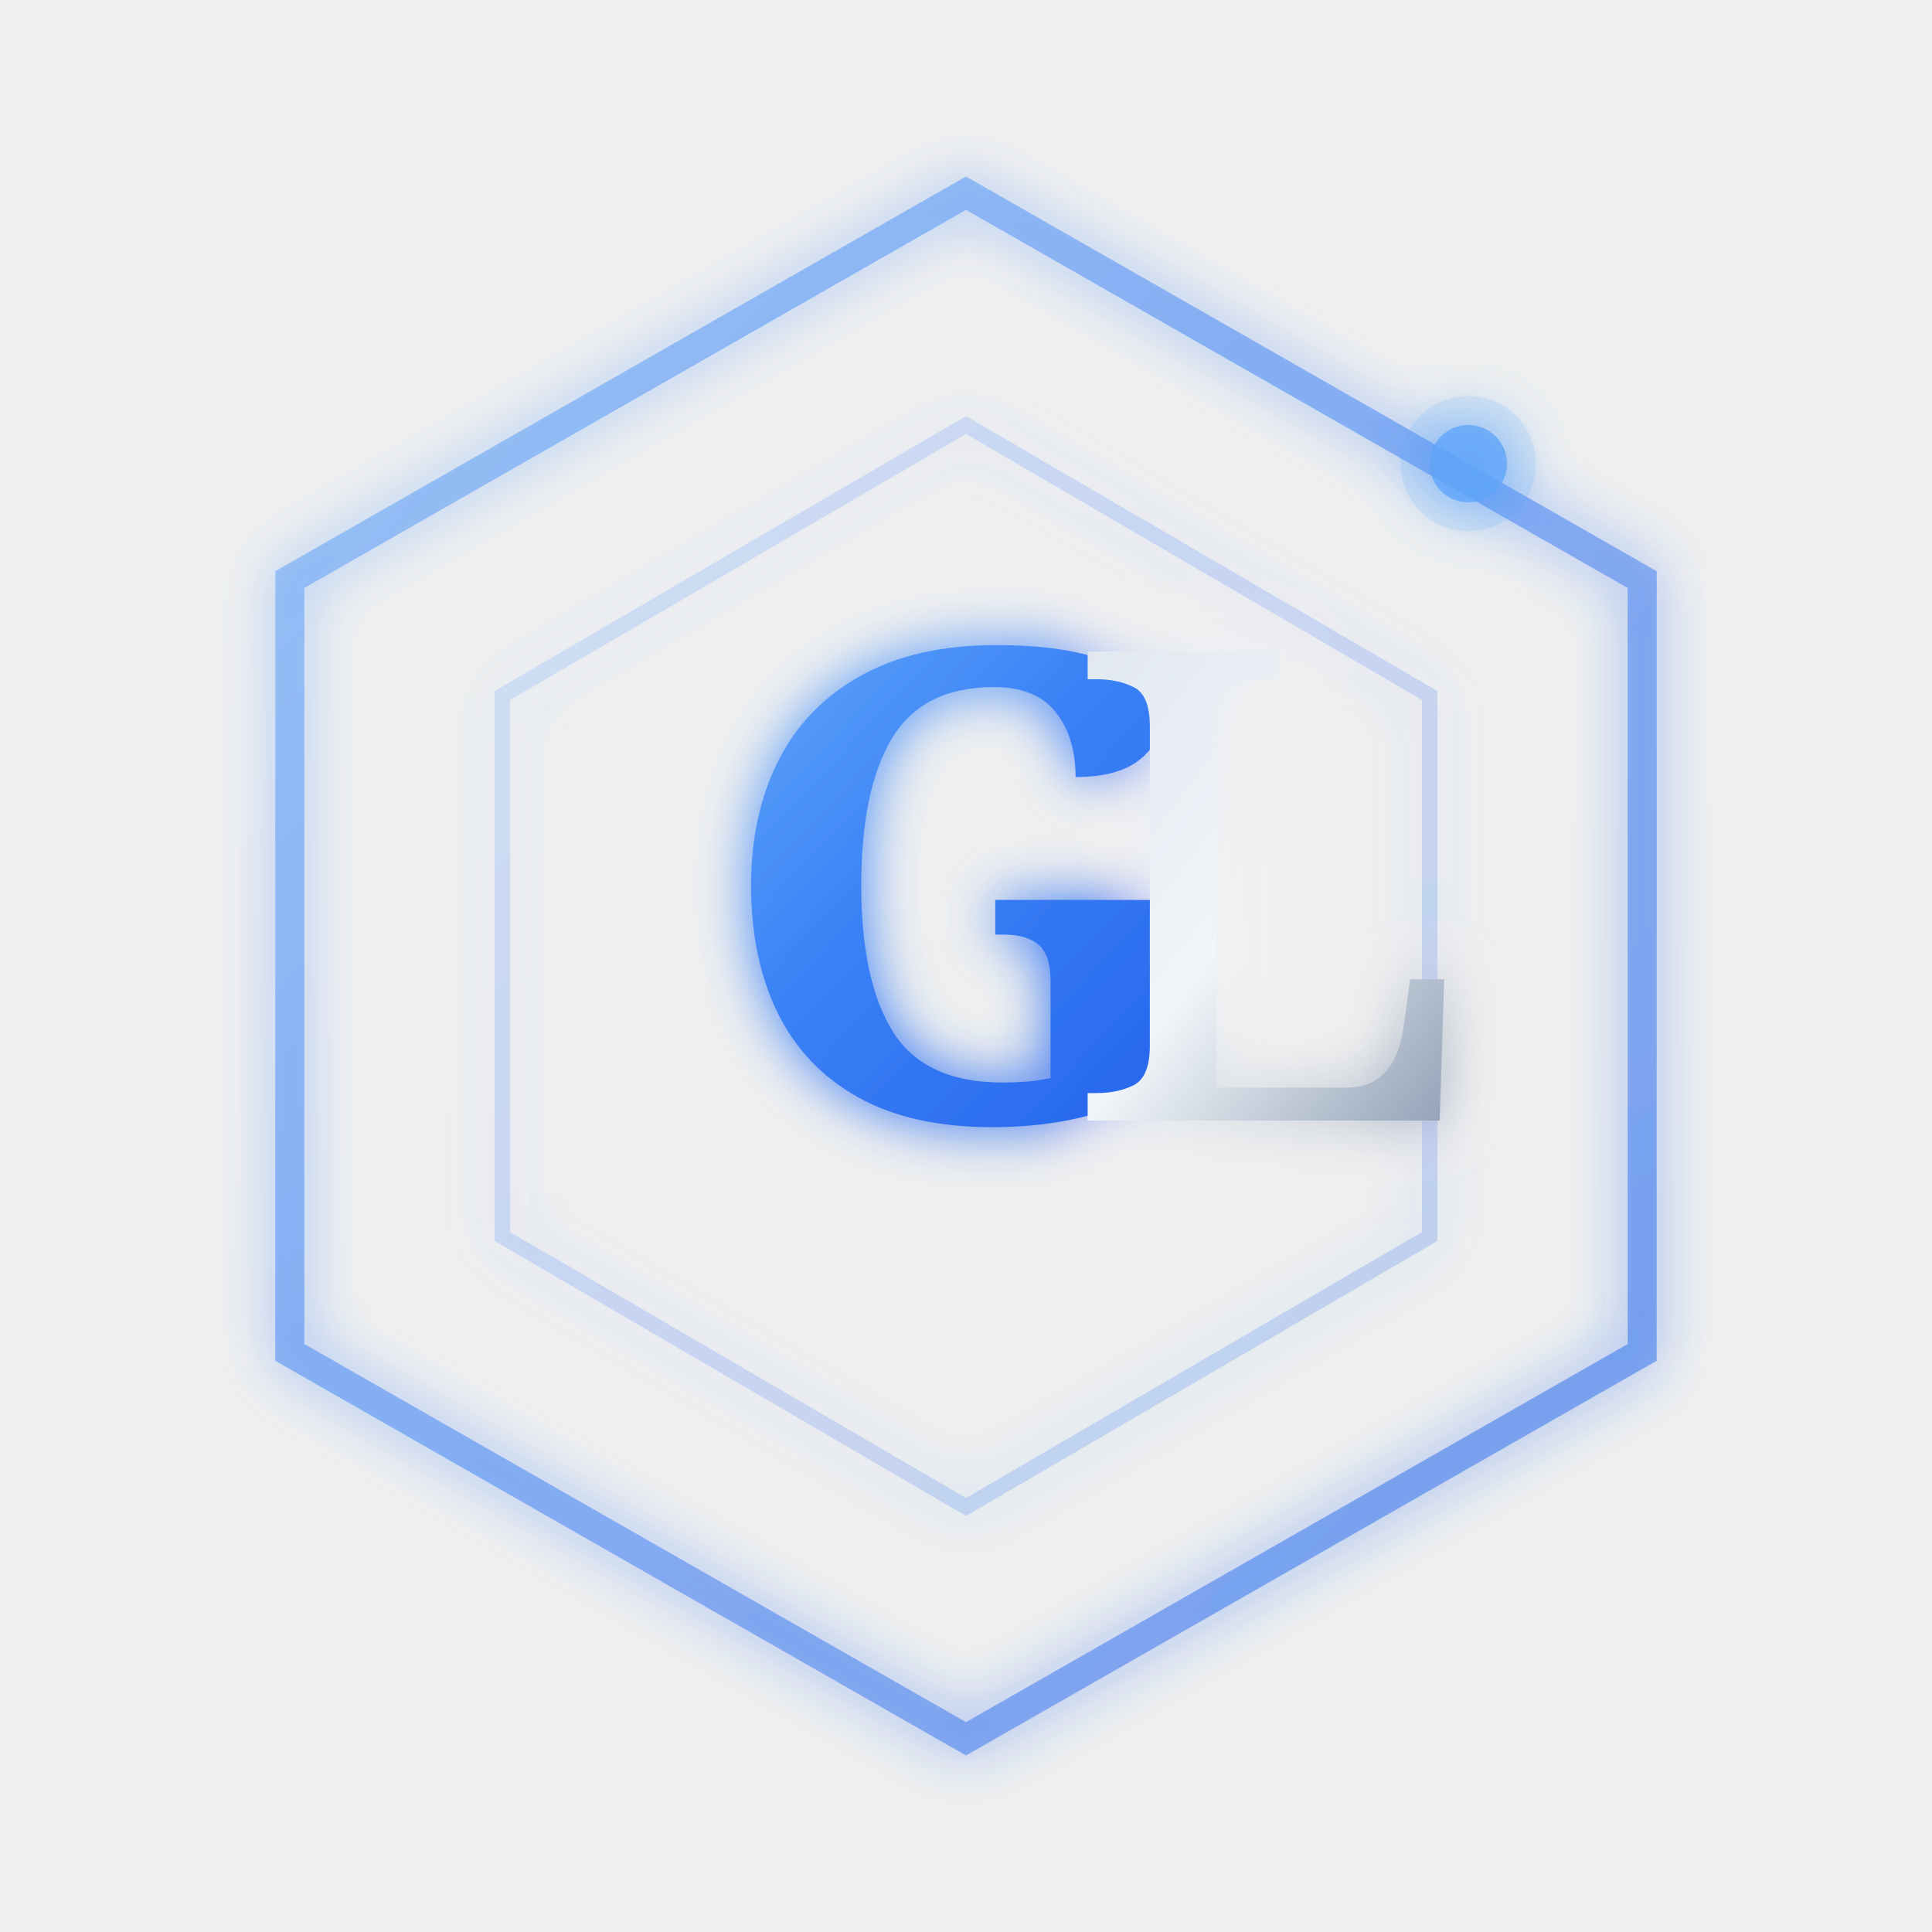
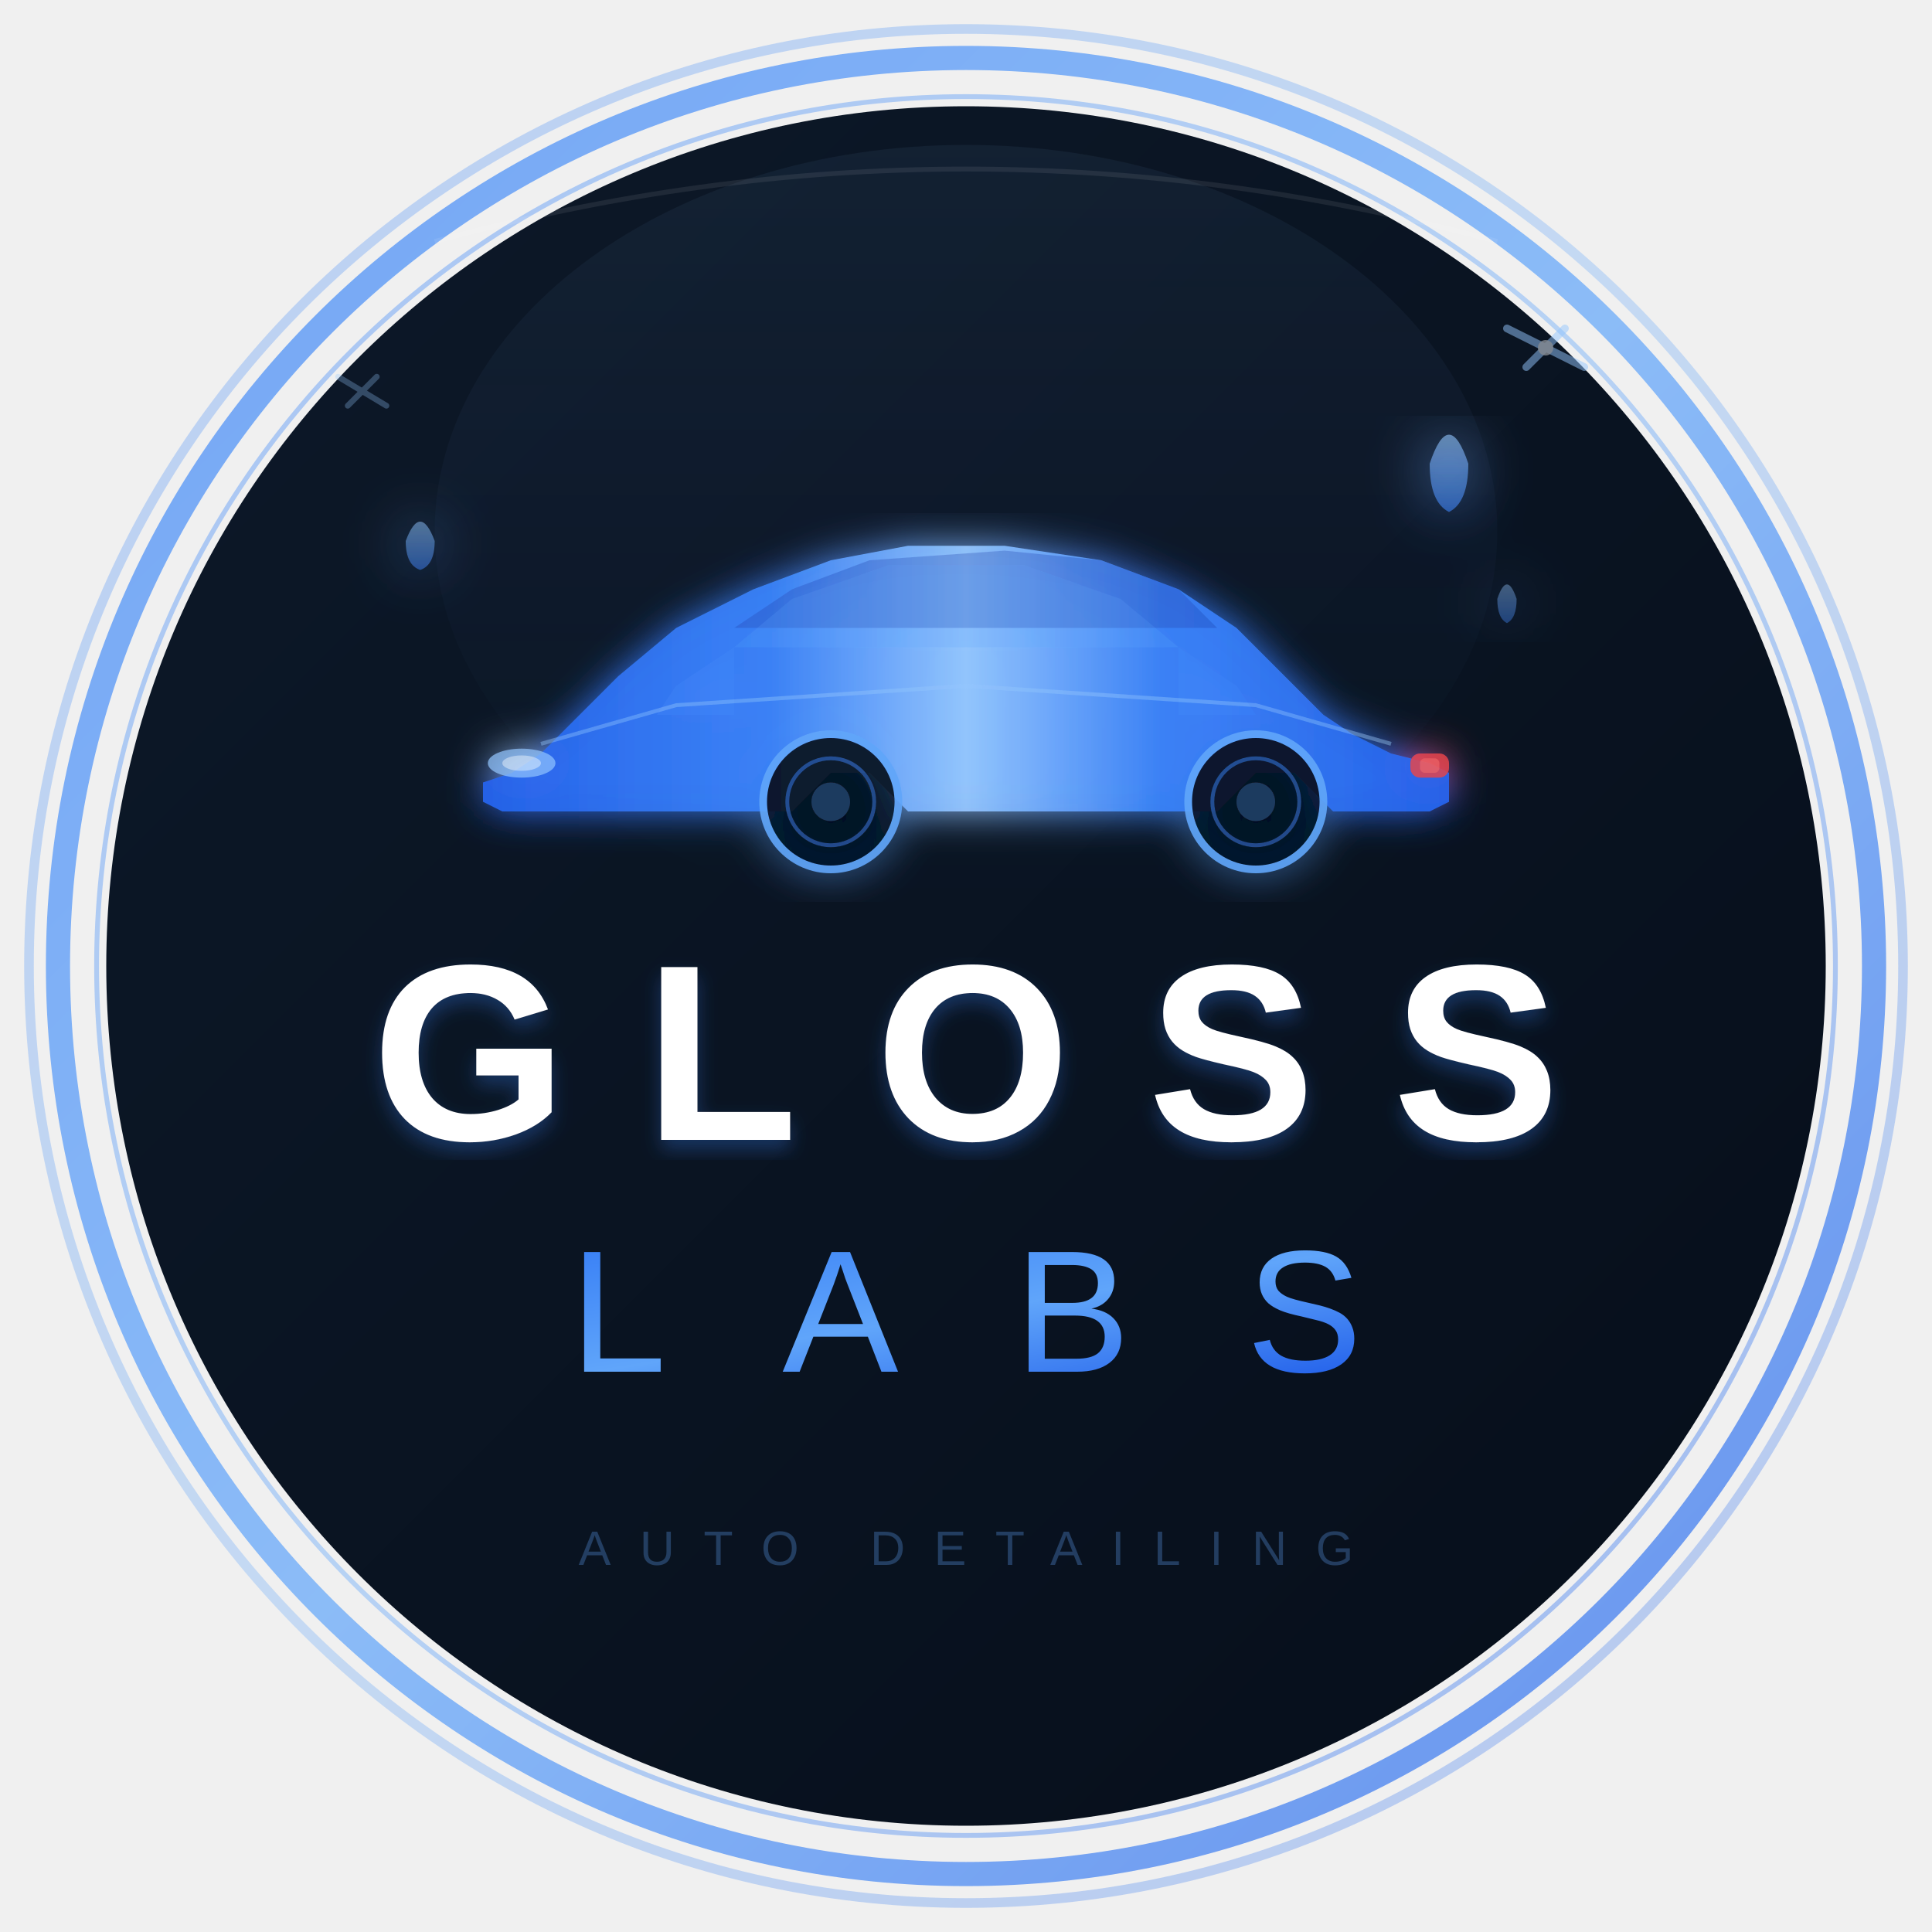
- <svg xmlns="http://www.w3.org/2000/svg" viewBox="0 0 100 100" width="100" height="100">
+ <svg xmlns="http://www.w3.org/2000/svg" viewBox="0 0 200 200" width="200" height="200">
  <defs>
-     <linearGradient id="glGrad" x1="0%" y1="0%" x2="100%" y2="100%">
-       <stop offset="0%" stop-color="#60A5FA" />
-       <stop offset="40%" stop-color="#3B82F6" />
+     <linearGradient id="bgGrad" x1="0%" y1="0%" x2="100%" y2="100%">
+       <stop offset="0%" stop-color="#0D1929" />
+       <stop offset="100%" stop-color="#060E1A" />
+     </linearGradient>
+     <linearGradient id="carGrad" x1="0%" y1="0%" x2="100%" y2="0%">
+       <stop offset="0%" stop-color="#2563EB" />
+       <stop offset="30%" stop-color="#3B82F6" />
+       <stop offset="50%" stop-color="#93C5FD" />
+       <stop offset="70%" stop-color="#3B82F6" />
      <stop offset="100%" stop-color="#2563EB" />
    </linearGradient>
-     <linearGradient id="chromeGrad" x1="0%" y1="0%" x2="100%" y2="100%">
-       <stop offset="0%" stop-color="#E2E8F0" />
-       <stop offset="50%" stop-color="#F1F5F9" />
-       <stop offset="100%" stop-color="#94A3B8" />
+     <linearGradient id="ringGrad" x1="0%" y1="0%" x2="100%" y2="100%">
+       <stop offset="0%" stop-color="#3B82F6" />
+       <stop offset="50%" stop-color="#60A5FA" />
+       <stop offset="100%" stop-color="#2563EB" />
    </linearGradient>
-     <filter id="glow" x="-15%" y="-15%" width="130%" height="130%">
-       <feGaussianBlur stdDeviation="1.5" result="blur" />
+     <linearGradient id="shineGrad" x1="0%" y1="0%" x2="0%" y2="100%">
+       <stop offset="0%" stop-color="#93C5FD" stop-opacity="0.4" />
+       <stop offset="100%" stop-color="#3B82F6" stop-opacity="0" />
+     </linearGradient>
+     <linearGradient id="dropGrad" x1="0%" y1="0%" x2="0%" y2="100%">
+       <stop offset="0%" stop-color="#93C5FD" />
+       <stop offset="100%" stop-color="#3B82F6" />
+     </linearGradient>
+     <filter id="carGlow">
+       <feGaussianBlur stdDeviation="2" result="blur" />
      <feMerge>
        <feMergeNode in="blur" />
        <feMergeNode in="SourceGraphic" />
      </feMerge>
    </filter>
+     <filter id="softGlow">
+       <feGaussianBlur stdDeviation="3" result="blur" />
+       <feMerge>
+         <feMergeNode in="blur" />
+         <feMergeNode in="SourceGraphic" />
+       </feMerge>
+     </filter>
+     <filter id="dropShadow">
+       <feDropShadow dx="0" dy="1" stdDeviation="1" flood-color="#3B82F6" flood-opacity="0.3" />
+     </filter>
  </defs>
-   <g transform="translate(50, 50)" filter="url(#glow)">
-     <path d="M0,-40 L35,-20 L35,20 L0,40 L-35,20 L-35,-20 Z" fill="none" stroke="url(#glGrad)" stroke-width="1.5" opacity="0.5" />
-     <path d="M0,-28 L24,-14 L24,14 L0,28 L-24,14 L-24,-14 Z" fill="none" stroke="url(#glGrad)" stroke-width="0.8" opacity="0.2" />
-     <text x="-13" y="8" fill="url(#glGrad)" font-family="'Bodoni Moda', 'Didot', Georgia, serif" font-size="34" font-weight="700" letter-spacing="-2">G</text>
-     <text x="5" y="8" fill="url(#chromeGrad)" font-family="'Bodoni Moda', 'Didot', Georgia, serif" font-size="34" font-weight="400" letter-spacing="-2">L</text>
-     <circle cx="26" cy="-26" r="2" fill="#60A5FA" opacity="0.8" />
-     <circle cx="26" cy="-26" r="3.5" fill="#60A5FA" opacity="0.15" />
+   <circle cx="100" cy="100" r="97" fill="none" stroke="url(#ringGrad)" stroke-width="1" opacity="0.3" />
+   <circle cx="100" cy="100" r="94" fill="none" stroke="url(#ringGrad)" stroke-width="2.5" opacity="0.7" />
+   <circle cx="100" cy="100" r="90" fill="none" stroke="url(#ringGrad)" stroke-width="0.5" opacity="0.4" />
+   <circle cx="100" cy="100" r="89" fill="url(#bgGrad)" />
+   <ellipse cx="100" cy="55" rx="55" ry="40" fill="url(#shineGrad)" opacity="0.15" />
+   <g transform="translate(100, 75)" filter="url(#carGlow)">
+     <path d="M-50,6 L-47,5 L-44,3 L-40,-1 L-36,-5 L-30,-10 L-22,-14 L-14,-17 L-6,-18.5 L4,-18.5 L14,-17 L22,-14 L28,-10 L33,-5 L37,-1 L40,1 L44,3 L48,4 L50,5 L50,8 L48,9 L42,9 L38,9 L34,5 L30,5 L26,9 L-6,9 L-10,5 L-14,5 L-18,9 L-24,9 L-30,9 L-48,9 L-50,8 Z" fill="url(#carGrad)" opacity="0.95" />
+     <path d="M-18,-14 L-10,-17 L4,-18 L14,-17 L22,-14 L26,-10 L-24,-10 Z" fill="#1E40AF" opacity="0.3" />
+     <path d="M-18,-13 L-8,-16.5 L6,-16.5 L16,-13 L22,-8 L-24,-8 Z" fill="#60A5FA" opacity="0.2" />
+     <path d="M-24,-8 L-30,-4 L-32,-1 L-24,-1 Z" fill="#60A5FA" opacity="0.12" />
+     <path d="M22,-8 L28,-4 L30,-1 L22,-1 Z" fill="#60A5FA" opacity="0.1" />
+     <path d="M-44,2 L-30,-2 L0,-4 L30,-2 L44,2" fill="none" stroke="#93C5FD" stroke-width="0.4" opacity="0.4" />
+     <circle cx="-14" cy="8" r="7" fill="#060E1A" stroke="#60A5FA" stroke-width="0.8" opacity="0.9" />
+     <circle cx="-14" cy="8" r="4.5" fill="none" stroke="#3B82F6" stroke-width="0.4" opacity="0.5" />
+     <circle cx="-14" cy="8" r="2" fill="#1E3A5F" />
+     <circle cx="30" cy="8" r="7" fill="#060E1A" stroke="#60A5FA" stroke-width="0.8" opacity="0.9" />
+     <circle cx="30" cy="8" r="4.5" fill="none" stroke="#3B82F6" stroke-width="0.4" opacity="0.5" />
+     <circle cx="30" cy="8" r="2" fill="#1E3A5F" />
+     <ellipse cx="-46" cy="4" rx="3.5" ry="1.5" fill="#93C5FD" opacity="0.7" />
+     <ellipse cx="-46" cy="4" rx="2" ry="0.8" fill="white" opacity="0.4" />
+     <rect x="46" y="3" width="4" height="2.5" rx="1" fill="#EF4444" opacity="0.8" />
+     <rect x="47" y="3.5" width="2" height="1.5" rx="0.5" fill="#F87171" opacity="0.5" />
  </g>
+   <g filter="url(#softGlow)">
+     <path d="M148,48 Q150,42 152,48 Q152,52 150,53 Q148,52 148,48 Z" fill="url(#dropGrad)" opacity="0.6" />
+     <path d="M155,62 Q156,59 157,62 Q157,64 156,64.5 Q155,64 155,62 Z" fill="url(#dropGrad)" opacity="0.4" />
+     <path d="M42,56 Q43.5,52 45,56 Q45,58.5 43.5,59 Q42,58.5 42,56 Z" fill="url(#dropGrad)" opacity="0.5" />
+   </g>
+   <g opacity="0.5">
+     <line x1="158" y1="38" x2="162" y2="34" stroke="#93C5FD" stroke-width="0.8" stroke-linecap="round" />
+     <line x1="156" y1="34" x2="164" y2="38" stroke="#93C5FD" stroke-width="0.8" stroke-linecap="round" />
+     <circle cx="160" cy="36" r="0.8" fill="white" opacity="0.8" />
+   </g>
+   <g opacity="0.3">
+     <line x1="36" y1="42" x2="39" y2="39" stroke="#93C5FD" stroke-width="0.6" stroke-linecap="round" />
+     <line x1="35" y1="39" x2="40" y2="42" stroke="#93C5FD" stroke-width="0.6" stroke-linecap="round" />
+   </g>
+   <text x="100" y="118" fill="white" text-anchor="middle" font-family="'Jost', 'Helvetica Neue', Arial, sans-serif" font-size="26" font-weight="800" letter-spacing="8" filter="url(#dropShadow)">GLOSS</text>
+   <line x1="55" y1="125" x2="145" y2="125" stroke="url(#ringGrad)" stroke-width="0.6" opacity="0.4" />
+   <text x="100" y="142" fill="url(#ringGrad)" text-anchor="middle" font-family="'Jost', 'Helvetica Neue', Arial, sans-serif" font-size="18" font-weight="300" letter-spacing="12">LABS</text>
+   <text x="100" y="162" fill="#60A5FA" text-anchor="middle" opacity="0.3" font-family="'Jost', 'Helvetica Neue', Arial, sans-serif" font-size="5" font-weight="300" letter-spacing="3">AUTO DETAILING</text>
+   <path d="M45,25 Q100,10 155,25" fill="none" stroke="white" stroke-width="0.5" opacity="0.08" />
</svg>
